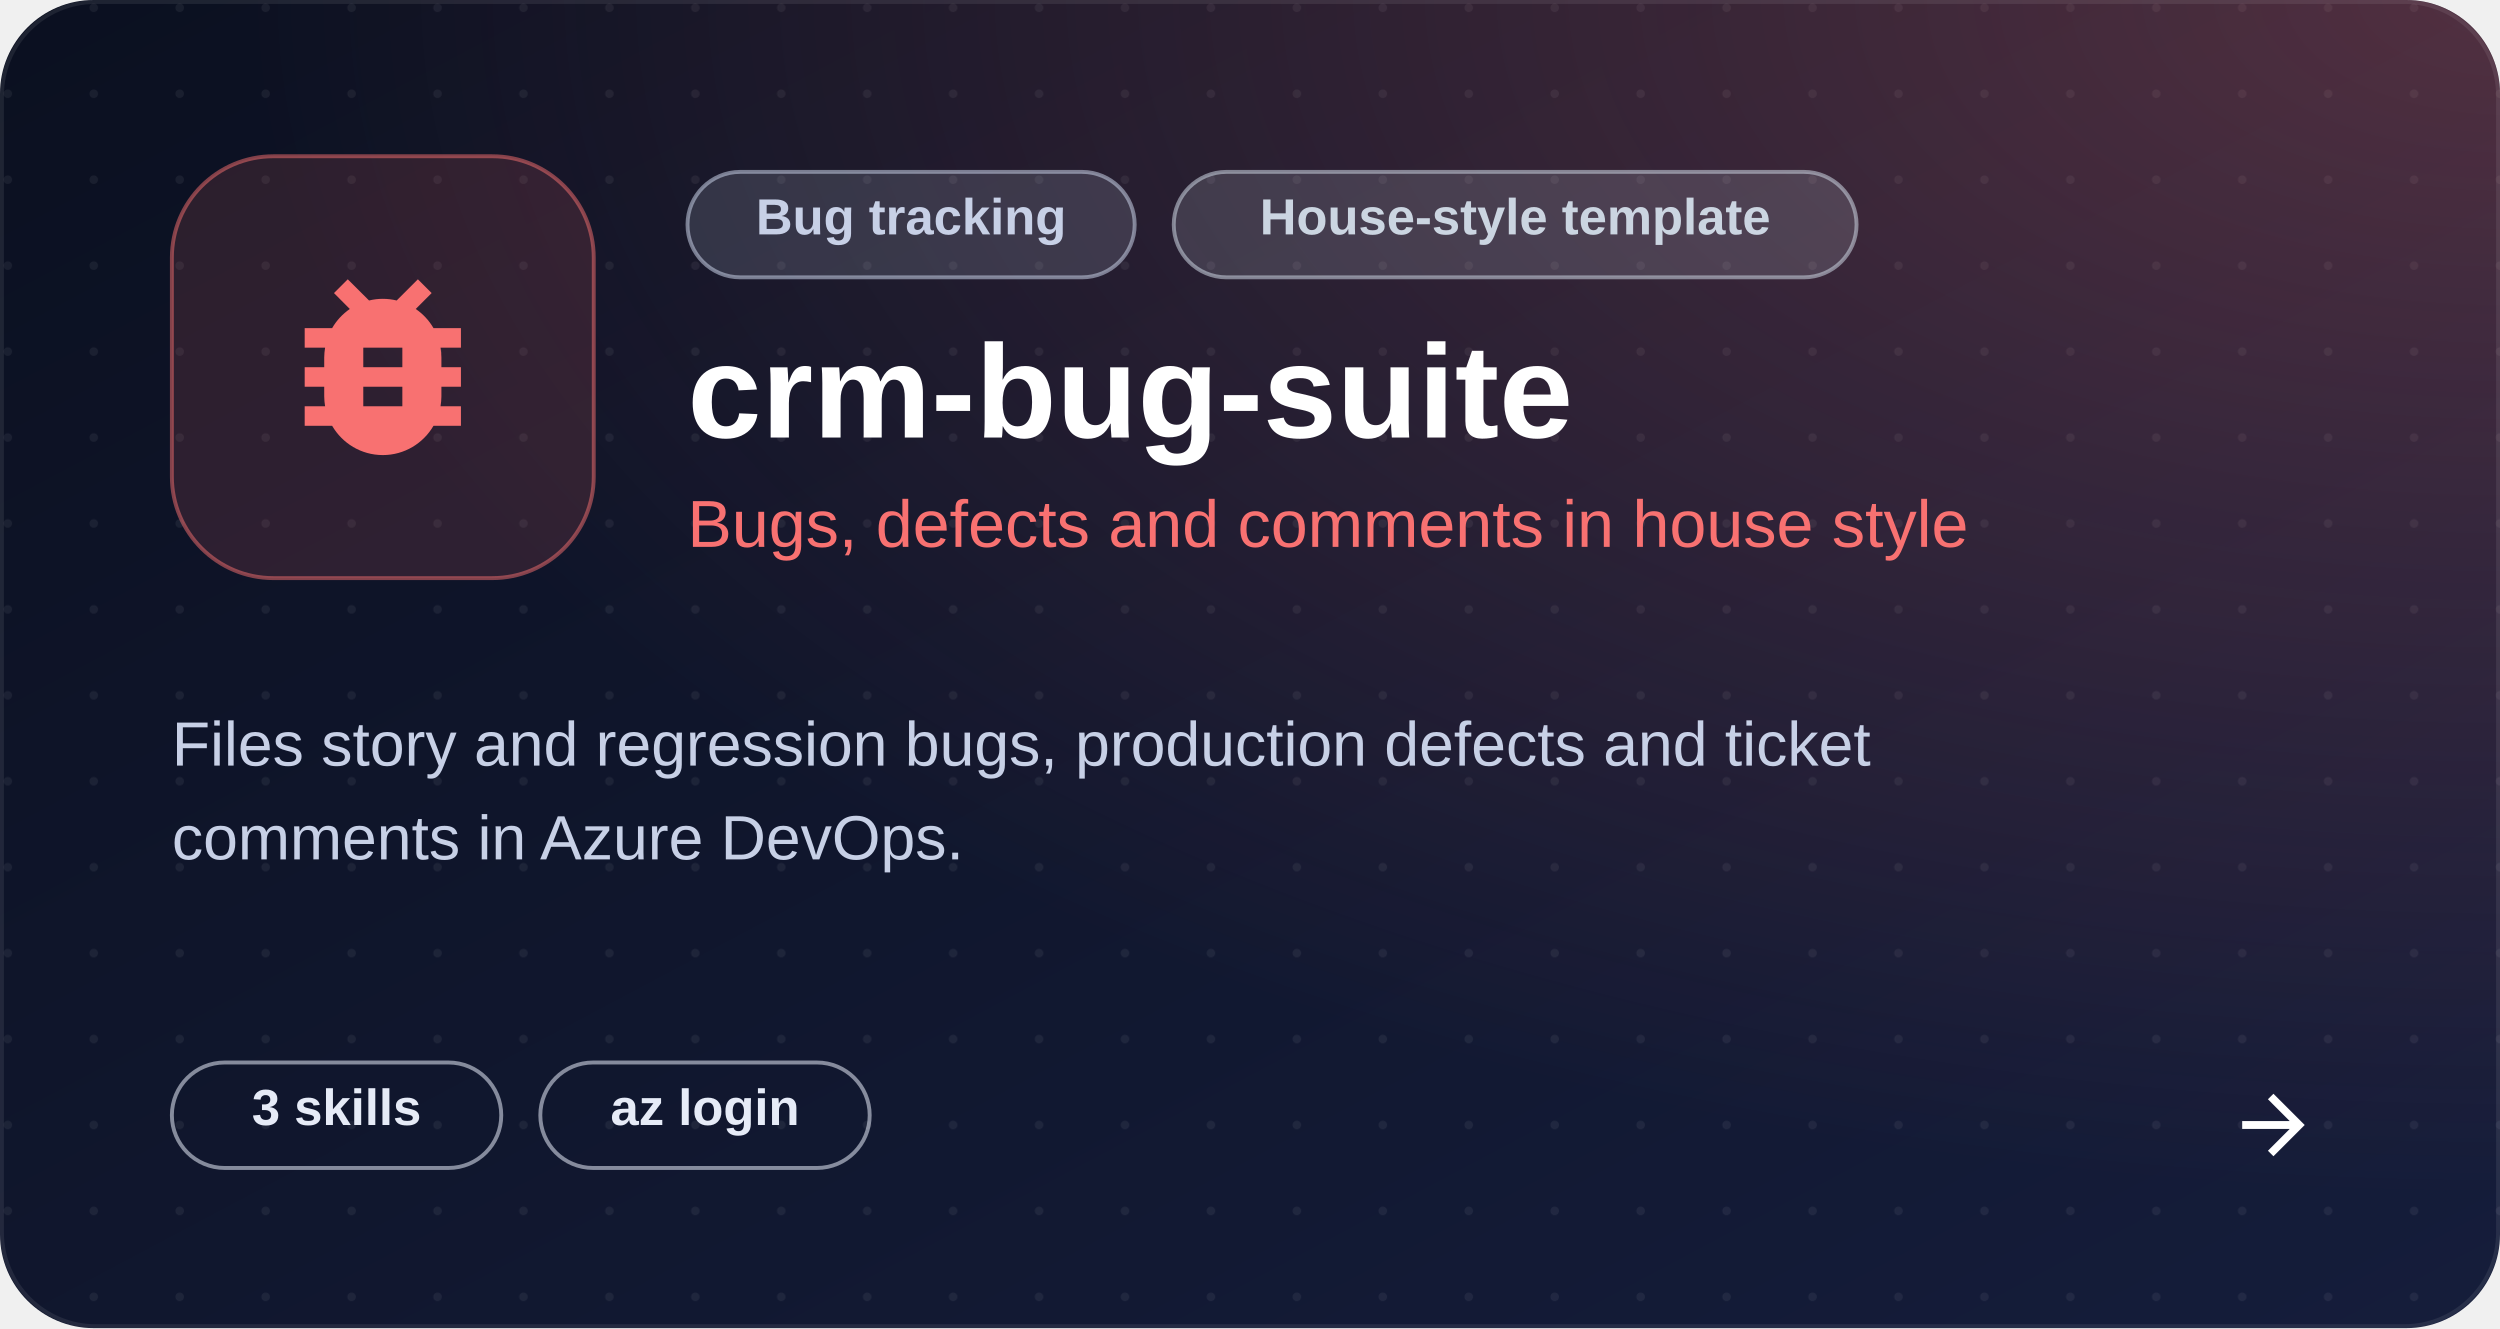
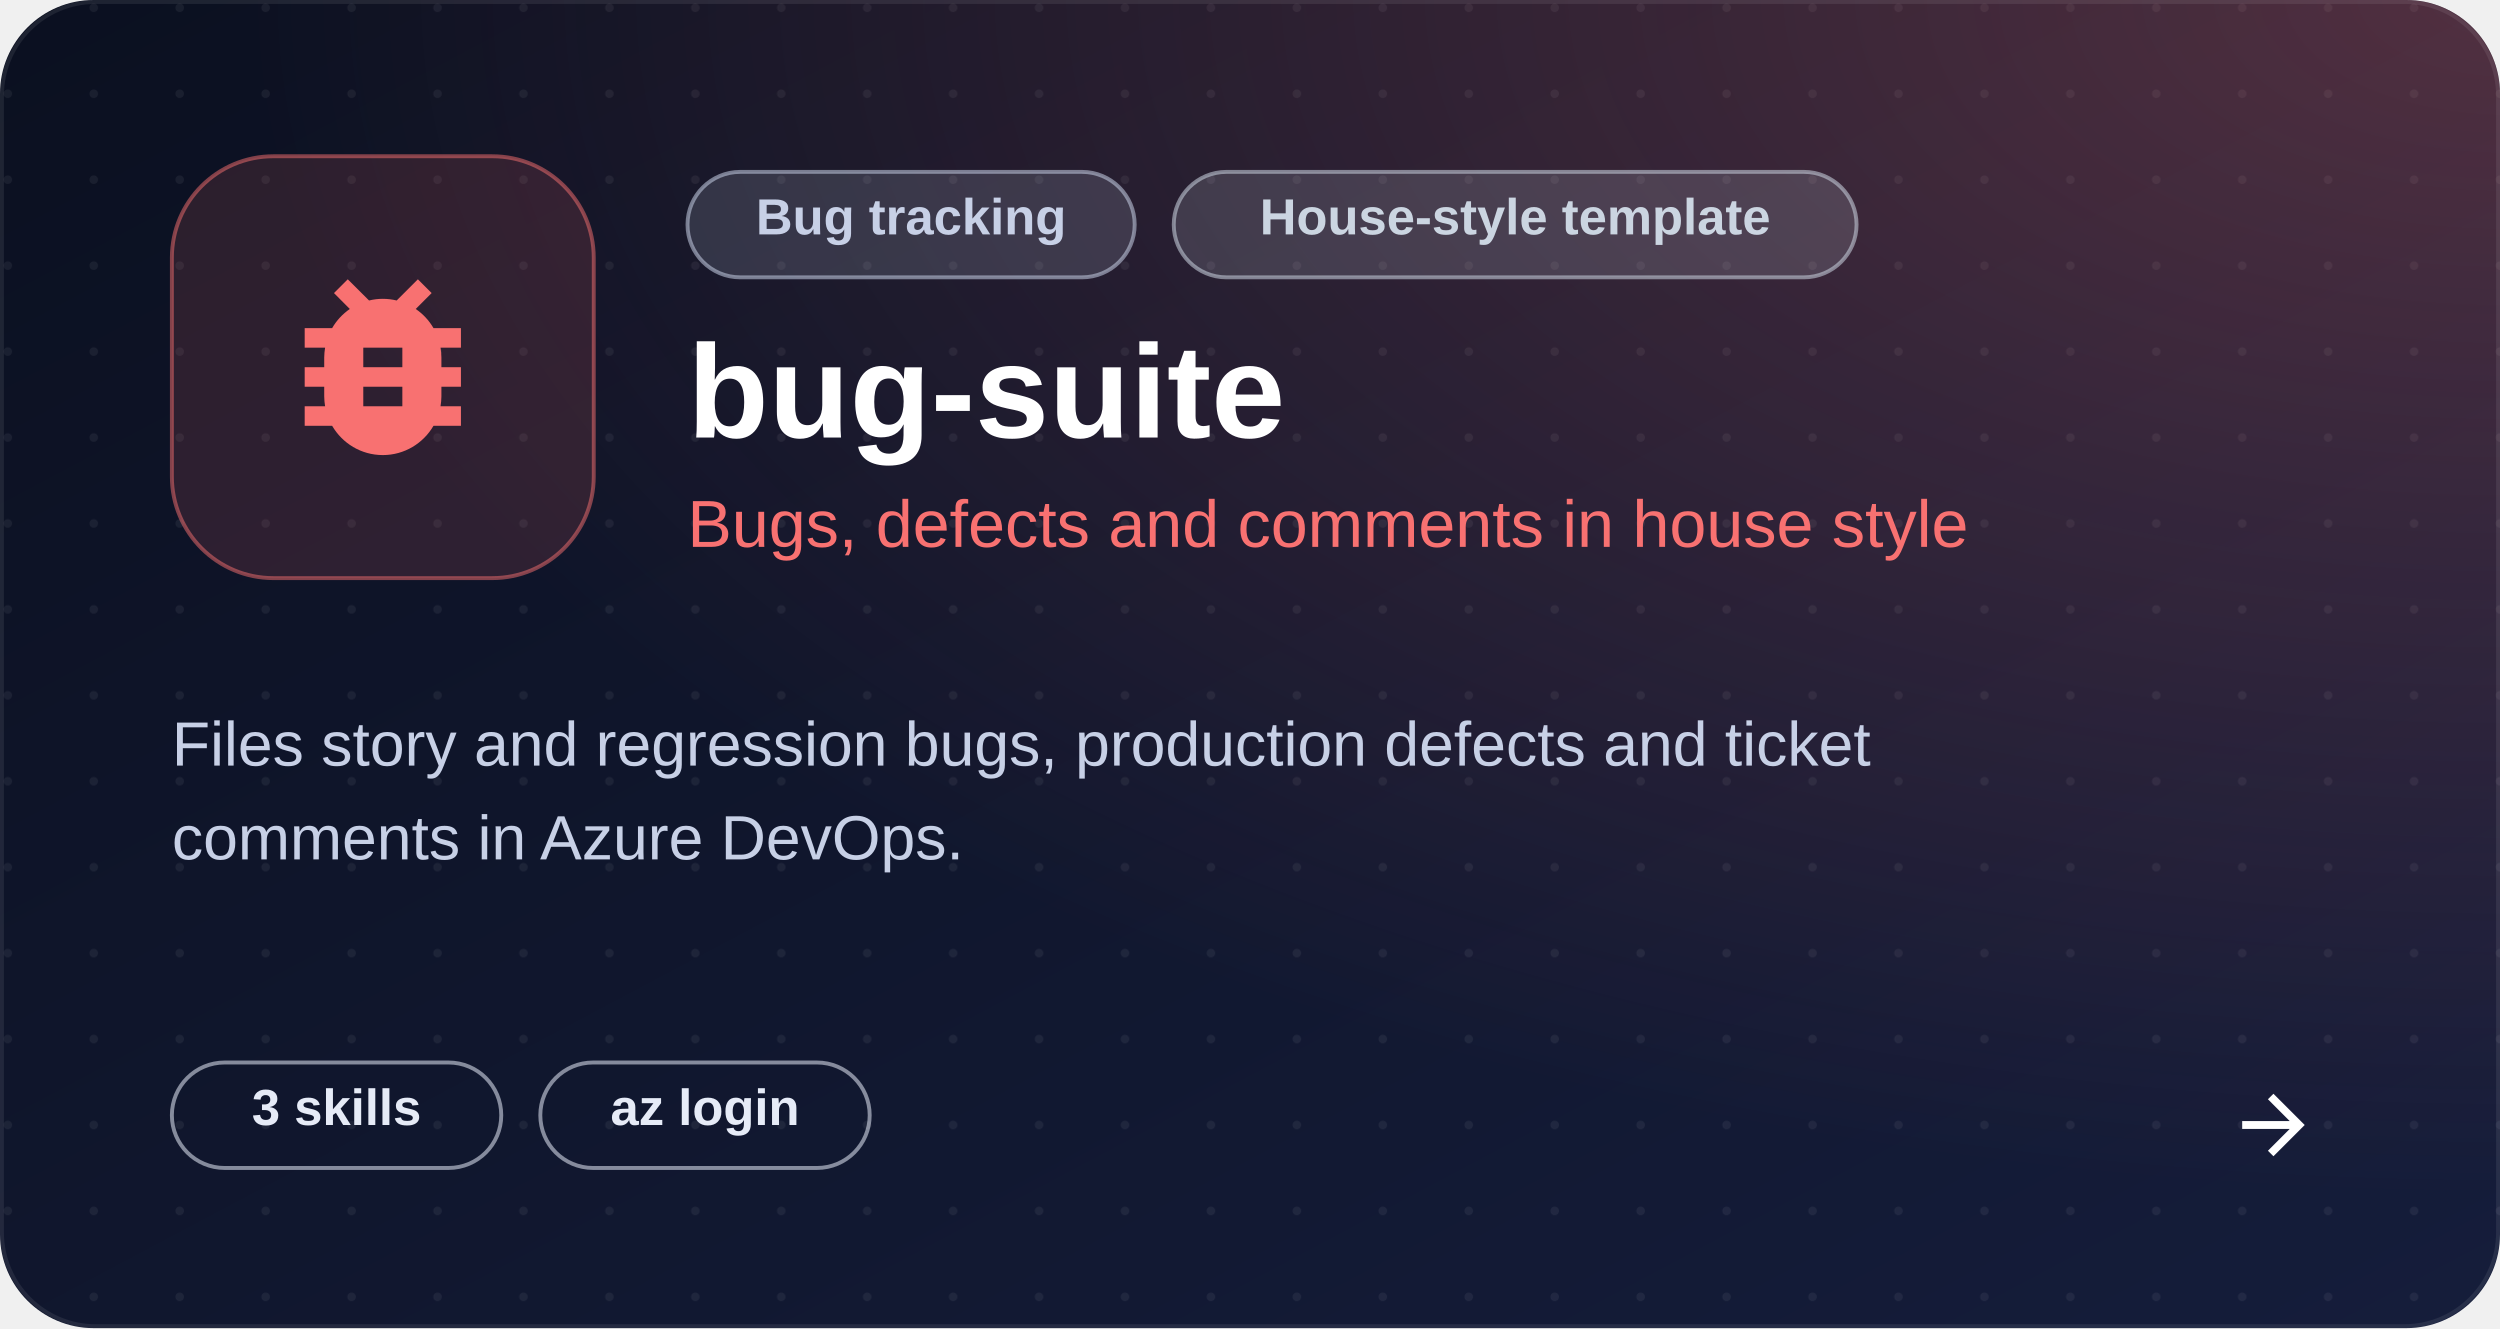
- <svg xmlns="http://www.w3.org/2000/svg" width="640" height="340" viewBox="0 0 640 340" role="img" aria-label="crm-bug-suite: Bugs, defects and comments in house style" font-family="'Segoe UI', -apple-system, 'Helvetica Neue', Arial, sans-serif">
+ <svg xmlns="http://www.w3.org/2000/svg" width="640" height="340" viewBox="0 0 640 340" role="img" aria-label="bug-suite: Bugs, defects and comments in house style" font-family="'Segoe UI', -apple-system, 'Helvetica Neue', Arial, sans-serif">
  <defs>
-     <linearGradient id="c-crm-bug-suite-bg" x1="0" y1="0" x2="1" y2="1">
+     <linearGradient id="c-bug-suite-bg" x1="0" y1="0" x2="1" y2="1">
      <stop offset="0" stop-color="#0b1020" />
      <stop offset="1" stop-color="#151d3b" />
    </linearGradient>
-     <radialGradient id="c-crm-bug-suite-glow" cx="1" cy="0" r="0.9">
+     <radialGradient id="c-bug-suite-glow" cx="1" cy="0" r="0.9">
      <stop offset="0" stop-color="#f87171" stop-opacity=".28" />
      <stop offset="1" stop-color="#f87171" stop-opacity="0" />
    </radialGradient>
-     <pattern id="c-crm-bug-suite-dots" width="22" height="22" patternUnits="userSpaceOnUse">
+     <pattern id="c-bug-suite-dots" width="22" height="22" patternUnits="userSpaceOnUse">
      <circle cx="2" cy="2" r="1.1" fill="#ffffff" fill-opacity=".06" />
    </pattern>
  </defs>
-   <rect width="640" height="340" rx="24" fill="url(#c-crm-bug-suite-bg)" />
-   <rect width="640" height="340" rx="24" fill="url(#c-crm-bug-suite-dots)" />
-   <rect width="640" height="340" rx="24" fill="url(#c-crm-bug-suite-glow)" />
+   <rect width="640" height="340" rx="24" fill="url(#c-bug-suite-bg)" />
+   <rect width="640" height="340" rx="24" fill="url(#c-bug-suite-dots)" />
+   <rect width="640" height="340" rx="24" fill="url(#c-bug-suite-glow)" />
  <rect x=".5" y=".5" width="639" height="339" rx="24" fill="none" stroke="#ffffff" stroke-opacity=".08" />
  <rect x="44" y="40" width="108" height="108" rx="26" fill="#f87171" fill-opacity=".14" stroke="#f87171" stroke-opacity=".5" />
  <g transform="translate(68 64) scale(2.5)" fill="#f87171">
    <path d="M20 8h-2.81c-.45-.78-1.07-1.45-1.82-1.96L17 4.41 15.59 3l-2.17 2.17C12.96 5.06 12.49 5 12 5s-.96.06-1.41.17L8.41 3 7 4.41l1.62 1.63C7.88 6.55 7.26 7.22 6.81 8H4v2h2.09c-.05.33-.09.66-.09 1v1H4v2h2v1c0 .34.04.67.09 1H4v2h2.81c1.04 1.79 2.97 3 5.19 3s4.15-1.21 5.19-3H20v-2h-2.09c.05-.33.09-.66.09-1v-1h2v-2h-2v-1c0-.34-.04-.67-.09-1H20zm-6 8h-4v-2h4zm0-4h-4v-2h4z" />
  </g>
  <rect x="176" y="44" width="114.48" height="27" rx="13.5" fill="#c7d0e6" fill-opacity="0.16" stroke="#c7d0e6" stroke-opacity=".55" />
  <text x="233.24" y="60" text-anchor="middle" font-size="13" font-weight="600" fill="#c7d0e6">Bug tracking</text>
  <rect x="300.48" y="44" width="174.8" height="27" rx="13.5" fill="#cbd5e1" fill-opacity="0.16" stroke="#cbd5e1" stroke-opacity=".55" />
  <text x="387.88" y="60" text-anchor="middle" font-size="13" font-weight="600" fill="#cbd5e1">House-style template</text>
-   <text x="176" y="112" font-size="34" font-weight="700" fill="#ffffff">crm-bug-suite</text>
+   <text x="176" y="112" font-size="34" font-weight="700" fill="#ffffff">bug-suite</text>
  <text x="176" y="140" font-size="17" font-weight="500" fill="#f87171">Bugs, defects and comments in house style</text>
  <text x="44" y="196" font-size="16" fill="#c7d0e6">Files story and regression bugs, production defects and ticket</text>
  <text x="44" y="220" font-size="16" fill="#c7d0e6">comments in Azure DevOps.</text>
  <rect x="44" y="272" width="84.32" height="27" rx="13.5" fill="#e6ebf7" fill-opacity="0" stroke="#e6ebf7" stroke-opacity=".55" />
  <text x="86.16" y="288" text-anchor="middle" font-size="13" font-weight="600" fill="#e6ebf7">3 skills</text>
  <rect x="138.32" y="272" width="84.32" height="27" rx="13.5" fill="#e6ebf7" fill-opacity="0" stroke="#e6ebf7" stroke-opacity=".55" />
  <text x="180.48" y="288" text-anchor="middle" font-size="13" font-weight="600" fill="#e6ebf7">az login</text>
  <g transform="translate(570 276) scale(1)" fill="#ffffff">
    <path d="m12 4-1.41 1.41L16.17 11H4v2h12.17l-5.58 5.59L12 20l8-8z" />
  </g>
</svg>
